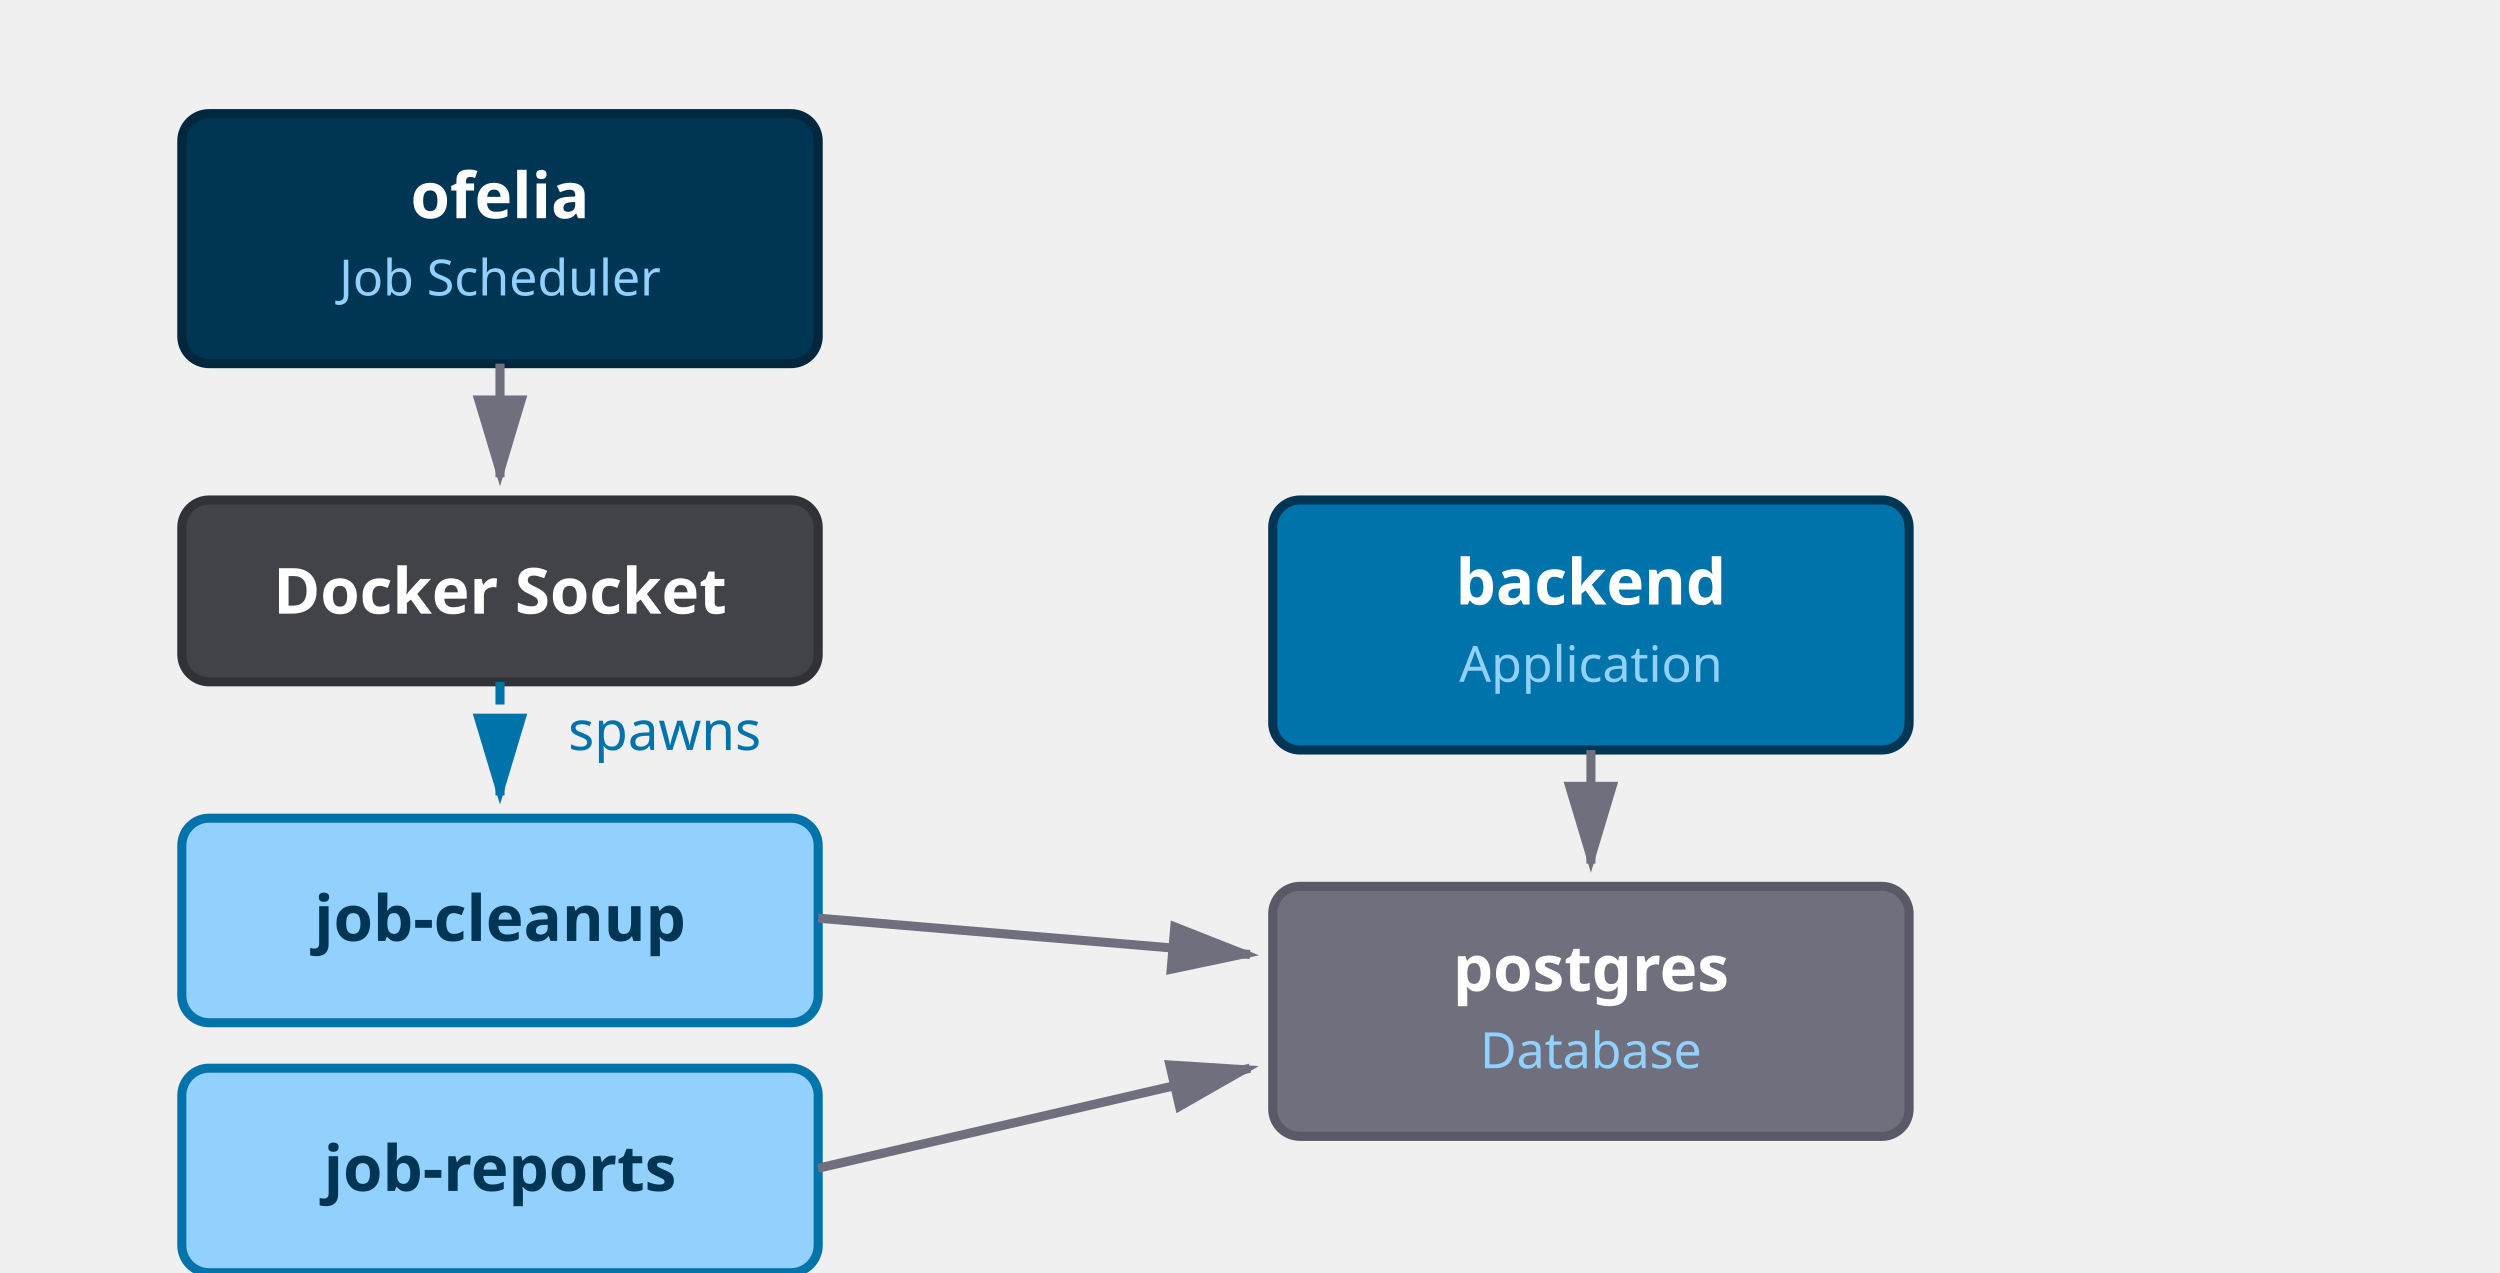
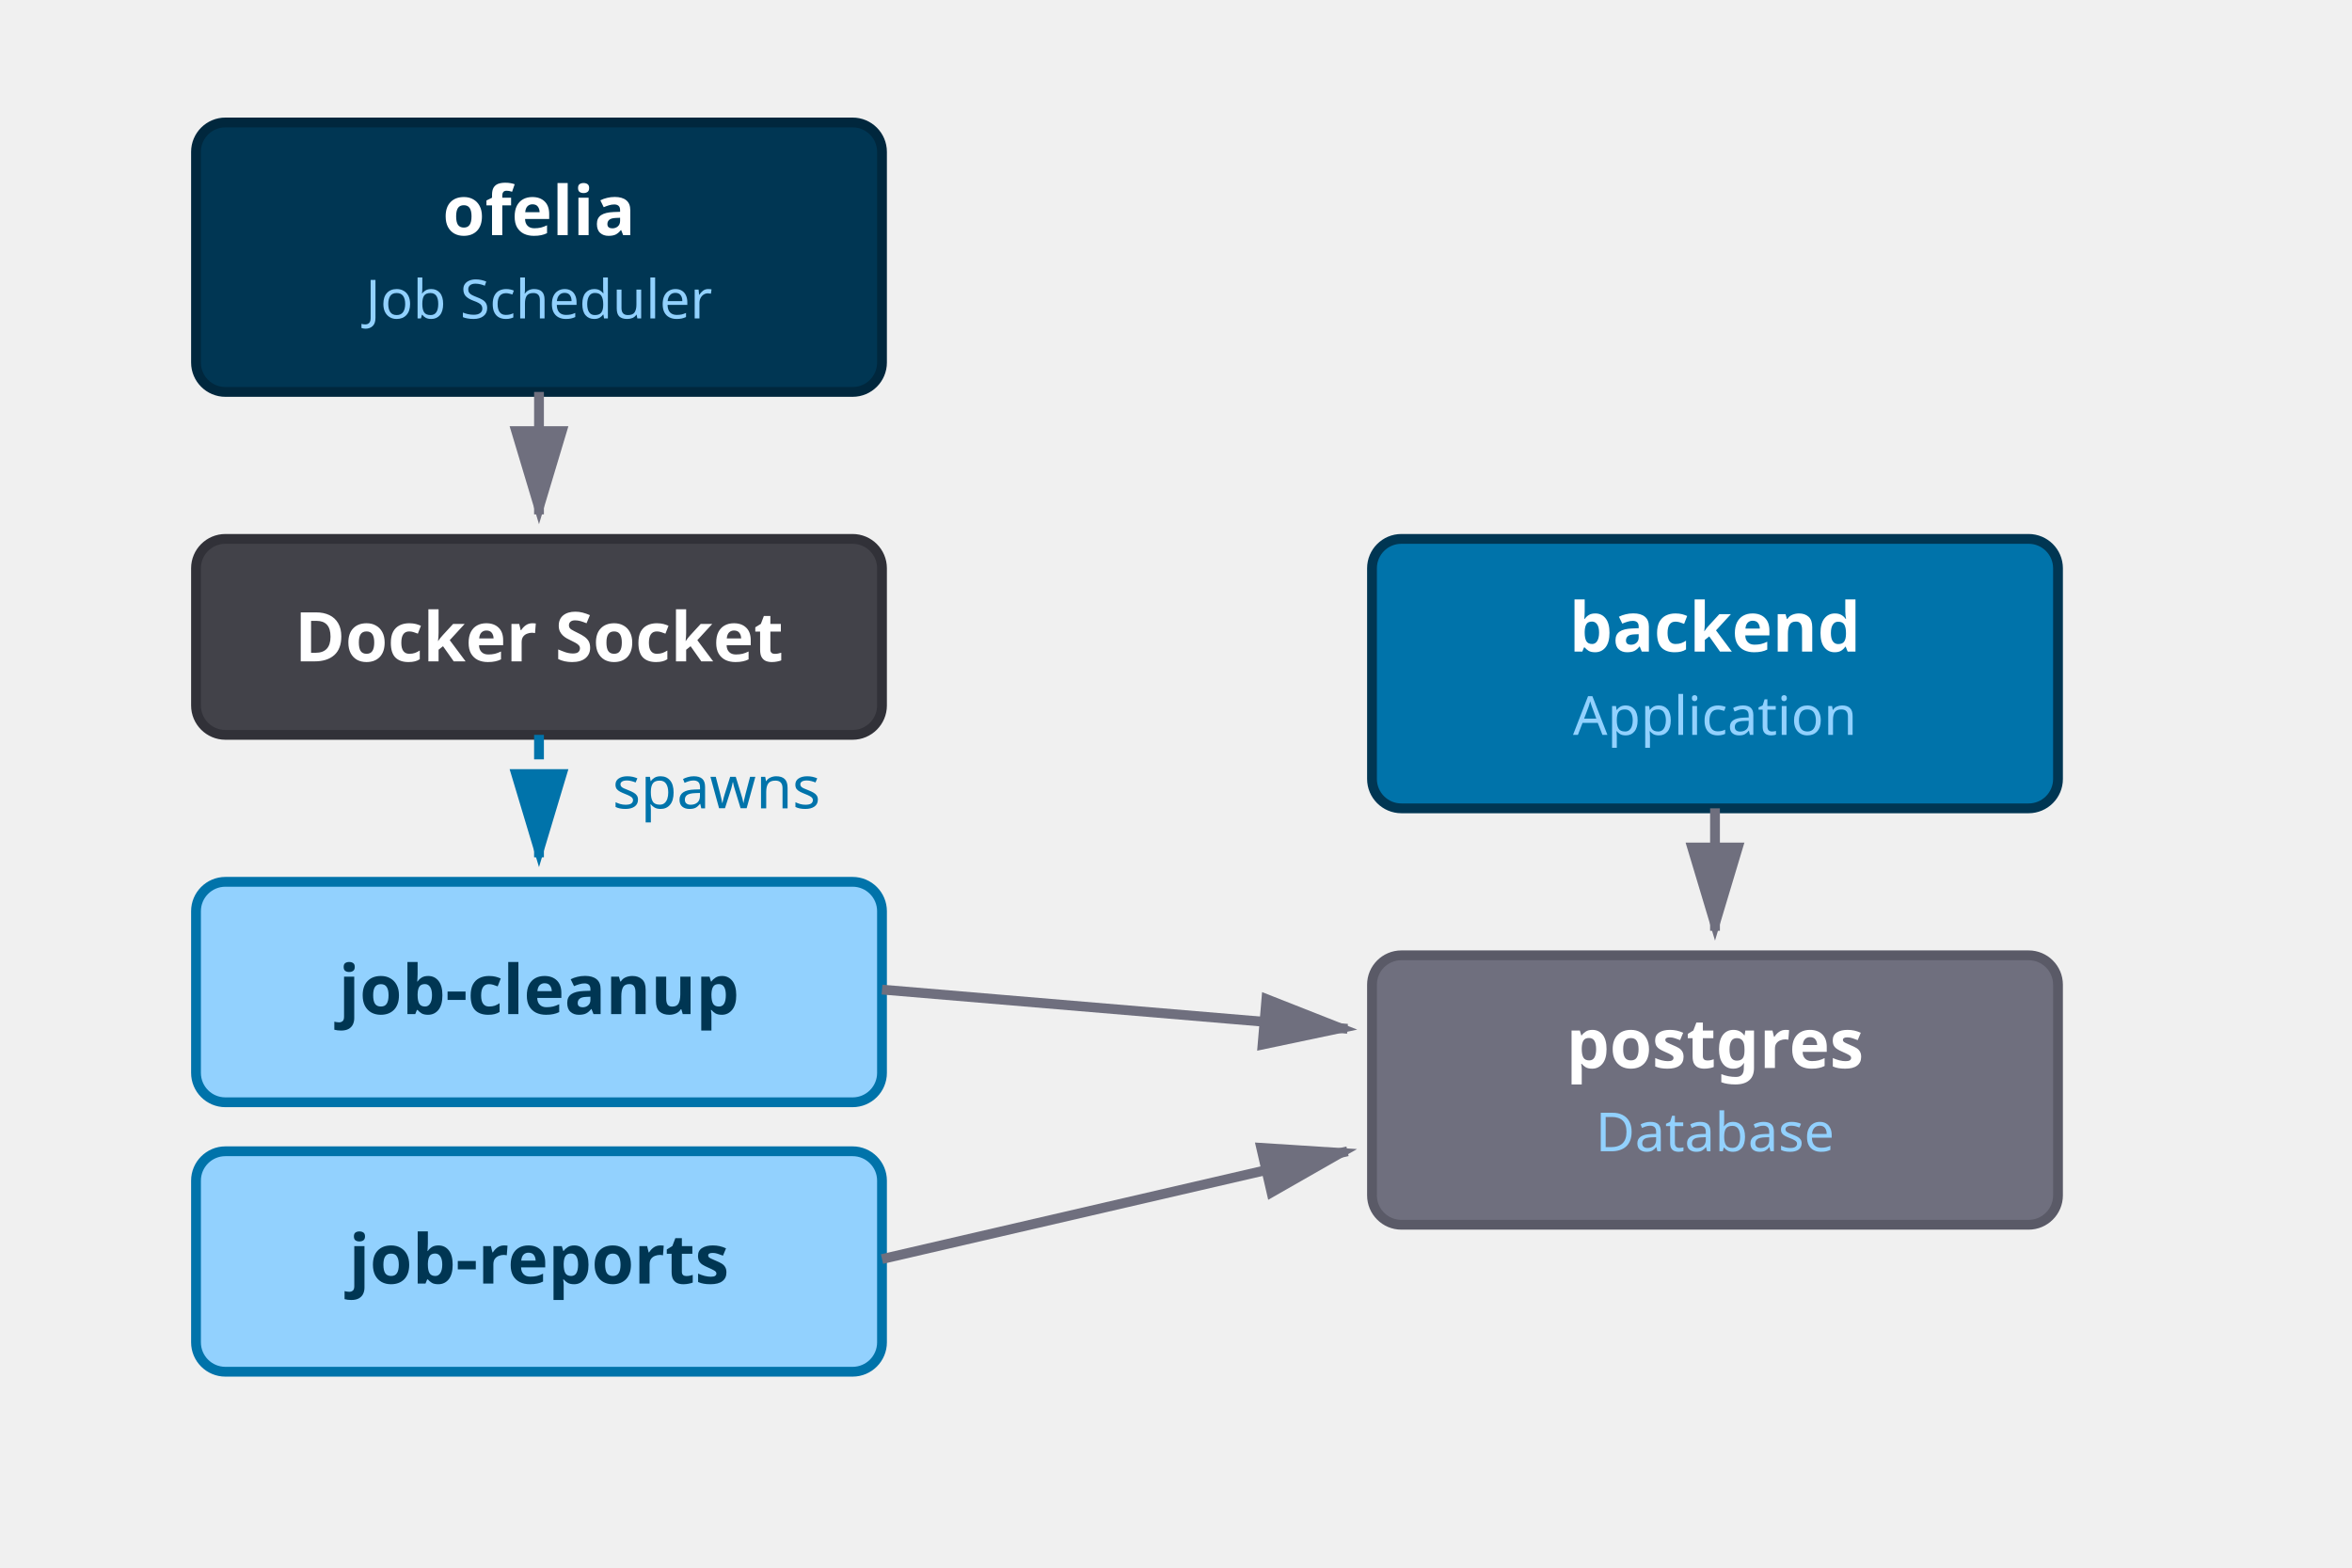
- <svg xmlns="http://www.w3.org/2000/svg" viewBox="0 0 550 280" style="max-width: 100%; height: auto;">
+ <svg xmlns="http://www.w3.org/2000/svg" viewBox="0 0 480 320" style="max-width: 100%; height: auto;">
  <defs>
    <style>
      .box-accent { fill: #003653; stroke: #00273d; stroke-width: 2; rx: 6; }
      .box-blue { fill: #0073aa; stroke: #003653; stroke-width: 2; rx: 6; }
      .box-spawned { fill: #92d1fe; stroke: #0073aa; stroke-width: 2; rx: 6; }
      .box-dark { fill: #424249; stroke: #313138; stroke-width: 2; rx: 6; }
      .box-gray { fill: #6f6f7e; stroke: #5a5a67; stroke-width: 2; rx: 6; }
      .text { fill: white; font-family: system-ui, sans-serif; font-size: 14px; font-weight: 600; }
      .text-dark { fill: #003653; font-family: system-ui, sans-serif; font-size: 14px; font-weight: 600; }
      .subtitle { fill: #92d1fe; font-family: system-ui, sans-serif; font-size: 11px; }
      .arrow { stroke: #6f6f7e; stroke-width: 2; fill: none; marker-end: url(#arrowhead); }
      .arrow-dash { stroke: #0073aa; stroke-width: 2; fill: none; marker-end: url(#arrowhead-blue); stroke-dasharray: 5,5; }
      .label { fill: #0073aa; font-family: system-ui, sans-serif; font-size: 12px; }
    </style>
    <marker id="arrowhead" markerWidth="10" markerHeight="10" refX="9" refY="3" orient="auto">
      <polygon points="0 0, 10 3, 0 6" fill="#6f6f7e" />
    </marker>
    <marker id="arrowhead-blue" markerWidth="10" markerHeight="10" refX="9" refY="3" orient="auto">
      <polygon points="0 0, 10 3, 0 6" fill="#0073aa" />
    </marker>
  </defs>
  <rect class="box-accent" x="40" y="25" width="140" height="55" />
  <text x="110" y="48" text-anchor="middle" class="text">ofelia</text>
  <text x="110" y="65" text-anchor="middle" class="subtitle">Job Scheduler</text>
  <rect class="box-dark" x="40" y="110" width="140" height="40" />
  <text x="110" y="135" text-anchor="middle" class="text">Docker Socket</text>
  <rect class="box-spawned" x="40" y="180" width="140" height="45" />
  <text x="110" y="207" text-anchor="middle" class="text-dark">job-cleanup</text>
  <rect class="box-spawned" x="40" y="235" width="140" height="45" />
  <text x="110" y="262" text-anchor="middle" class="text-dark">job-reports</text>
  <rect class="box-blue" x="280" y="110" width="140" height="55" />
  <text x="350" y="133" text-anchor="middle" class="text">backend</text>
  <text x="350" y="150" text-anchor="middle" class="subtitle">Application</text>
  <rect class="box-gray" x="280" y="195" width="140" height="55" />
  <text x="350" y="218" text-anchor="middle" class="text">postgres</text>
  <text x="350" y="235" text-anchor="middle" class="subtitle">Database</text>
  <path class="arrow" d="M 110 80 L 110 105" />
  <path class="arrow-dash" d="M 110 150 L 110 175" />
  <text x="125" y="165" class="label">spawns</text>
  <path class="arrow" d="M 350 165 L 350 190" />
  <path class="arrow" d="M 180 202 L 275 210" />
  <path class="arrow" d="M 180 257 L 275 235" />
</svg>
